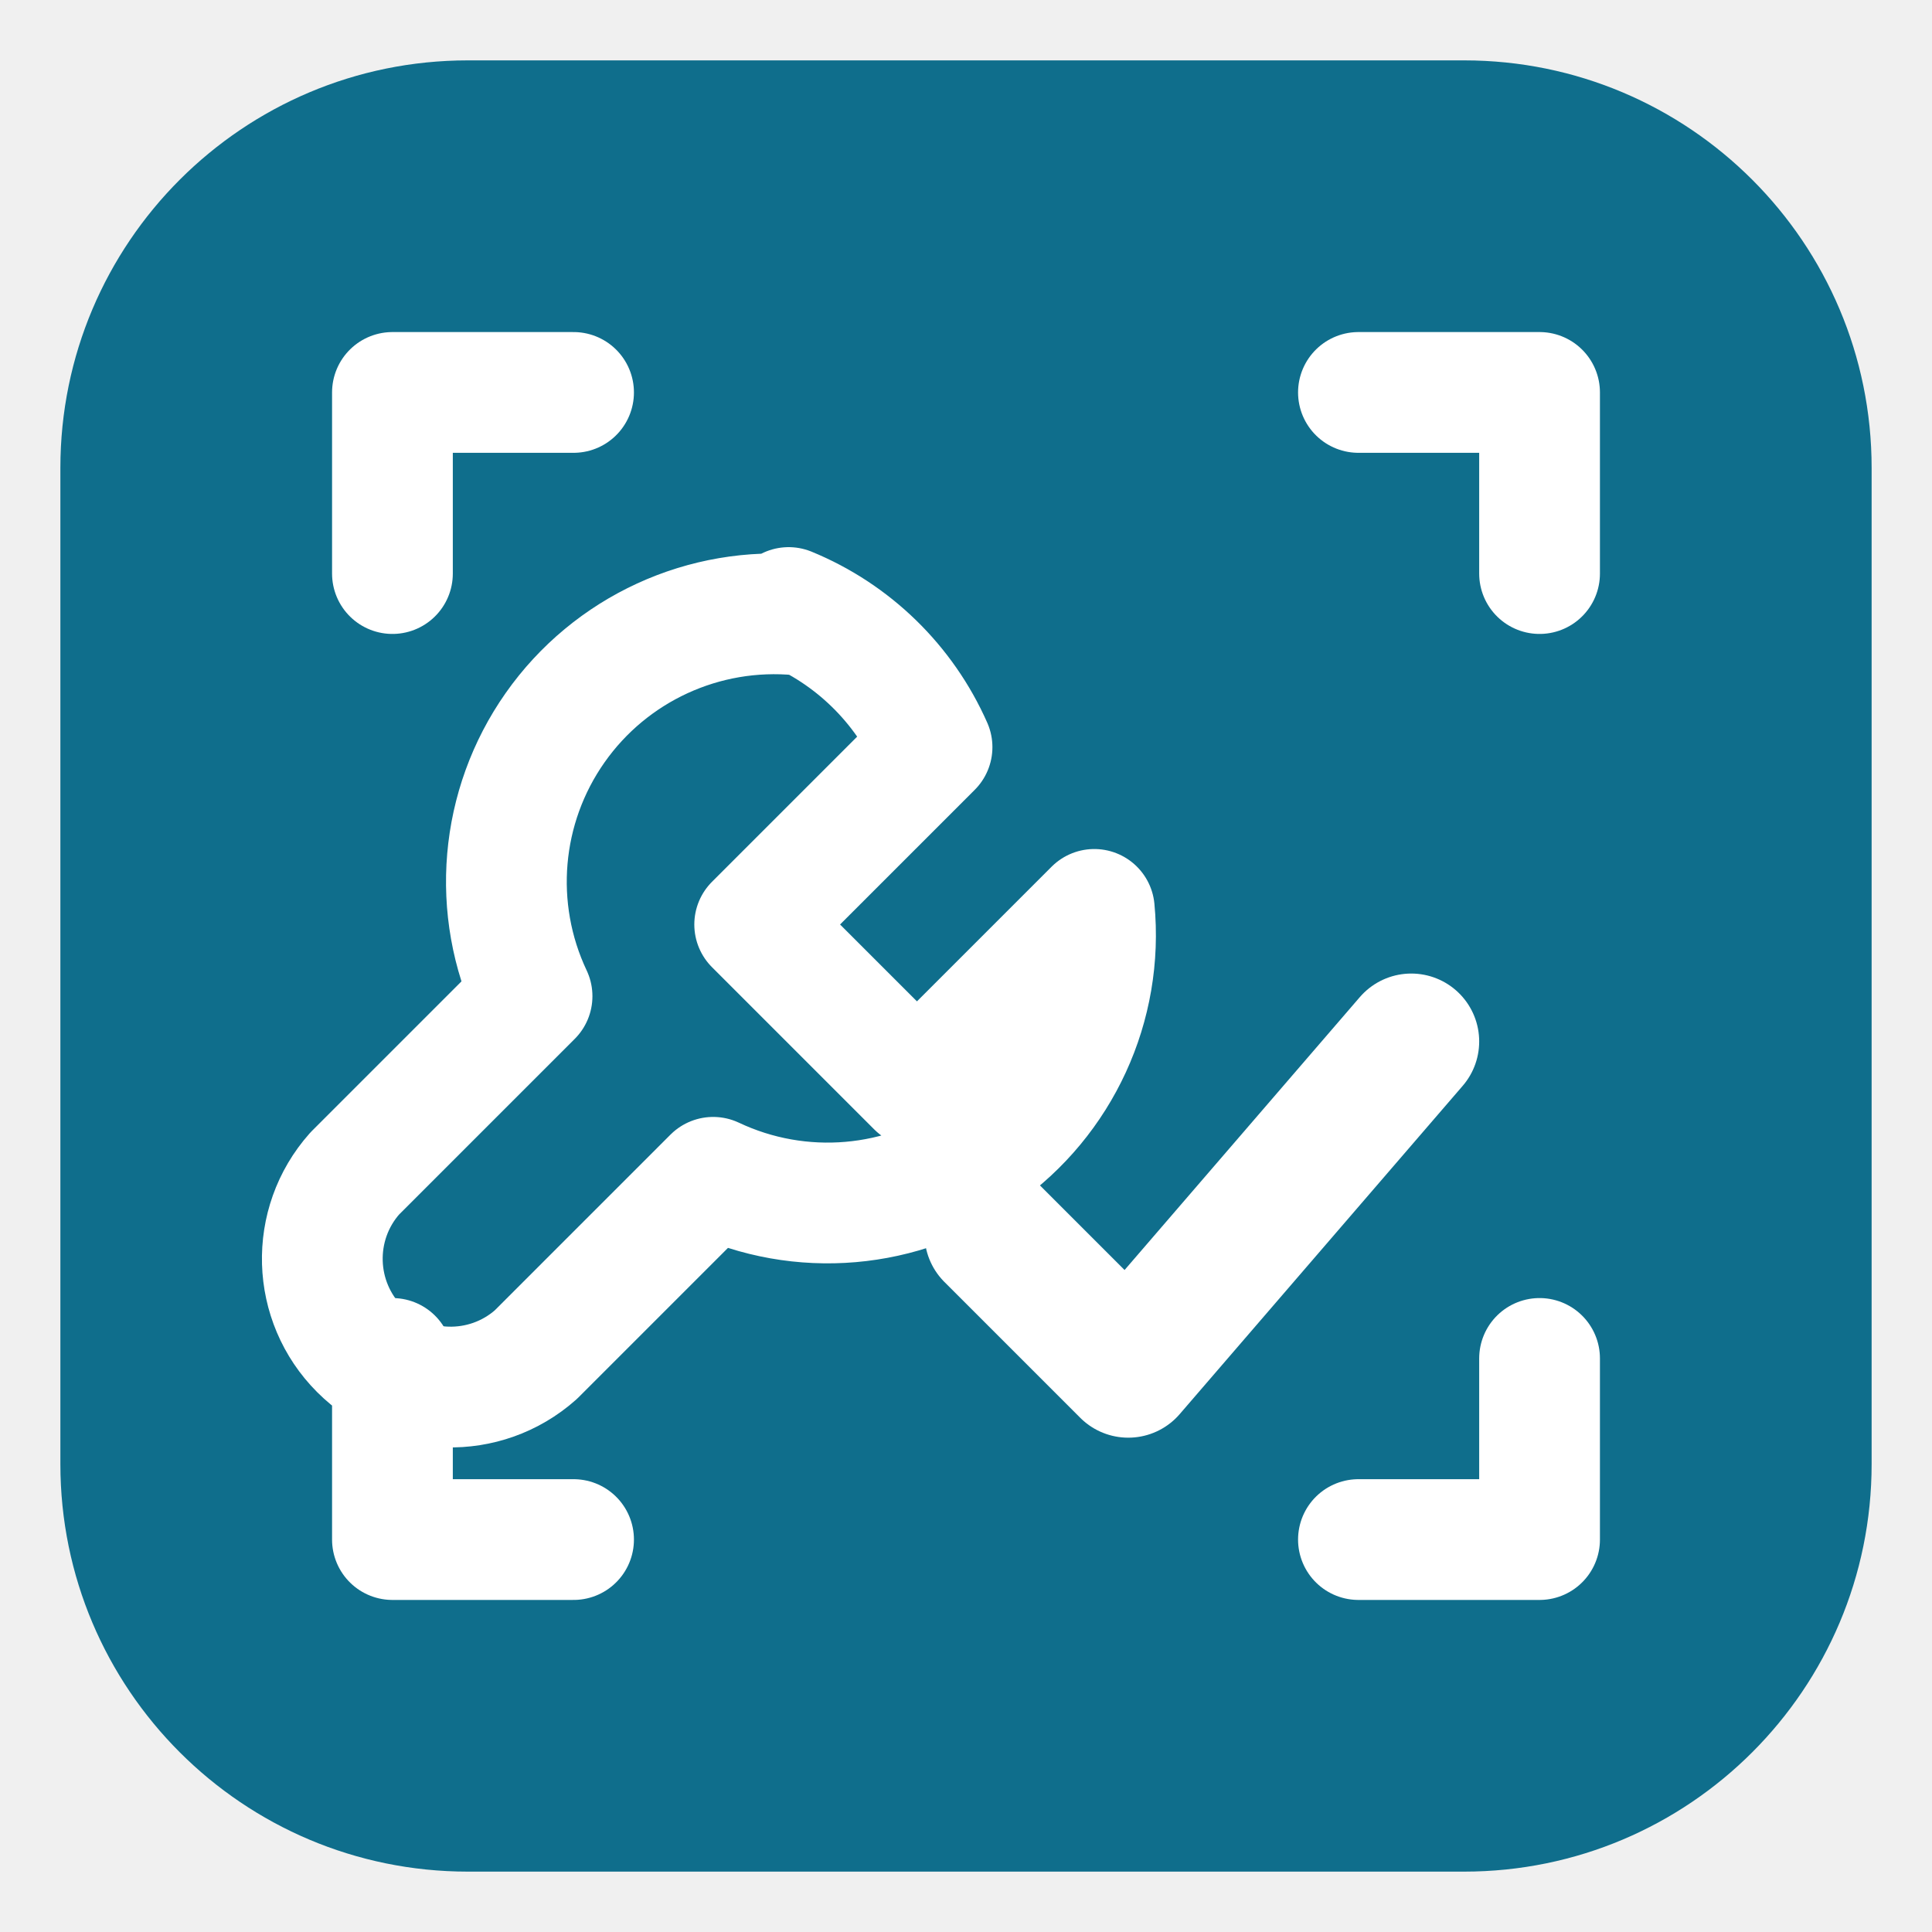
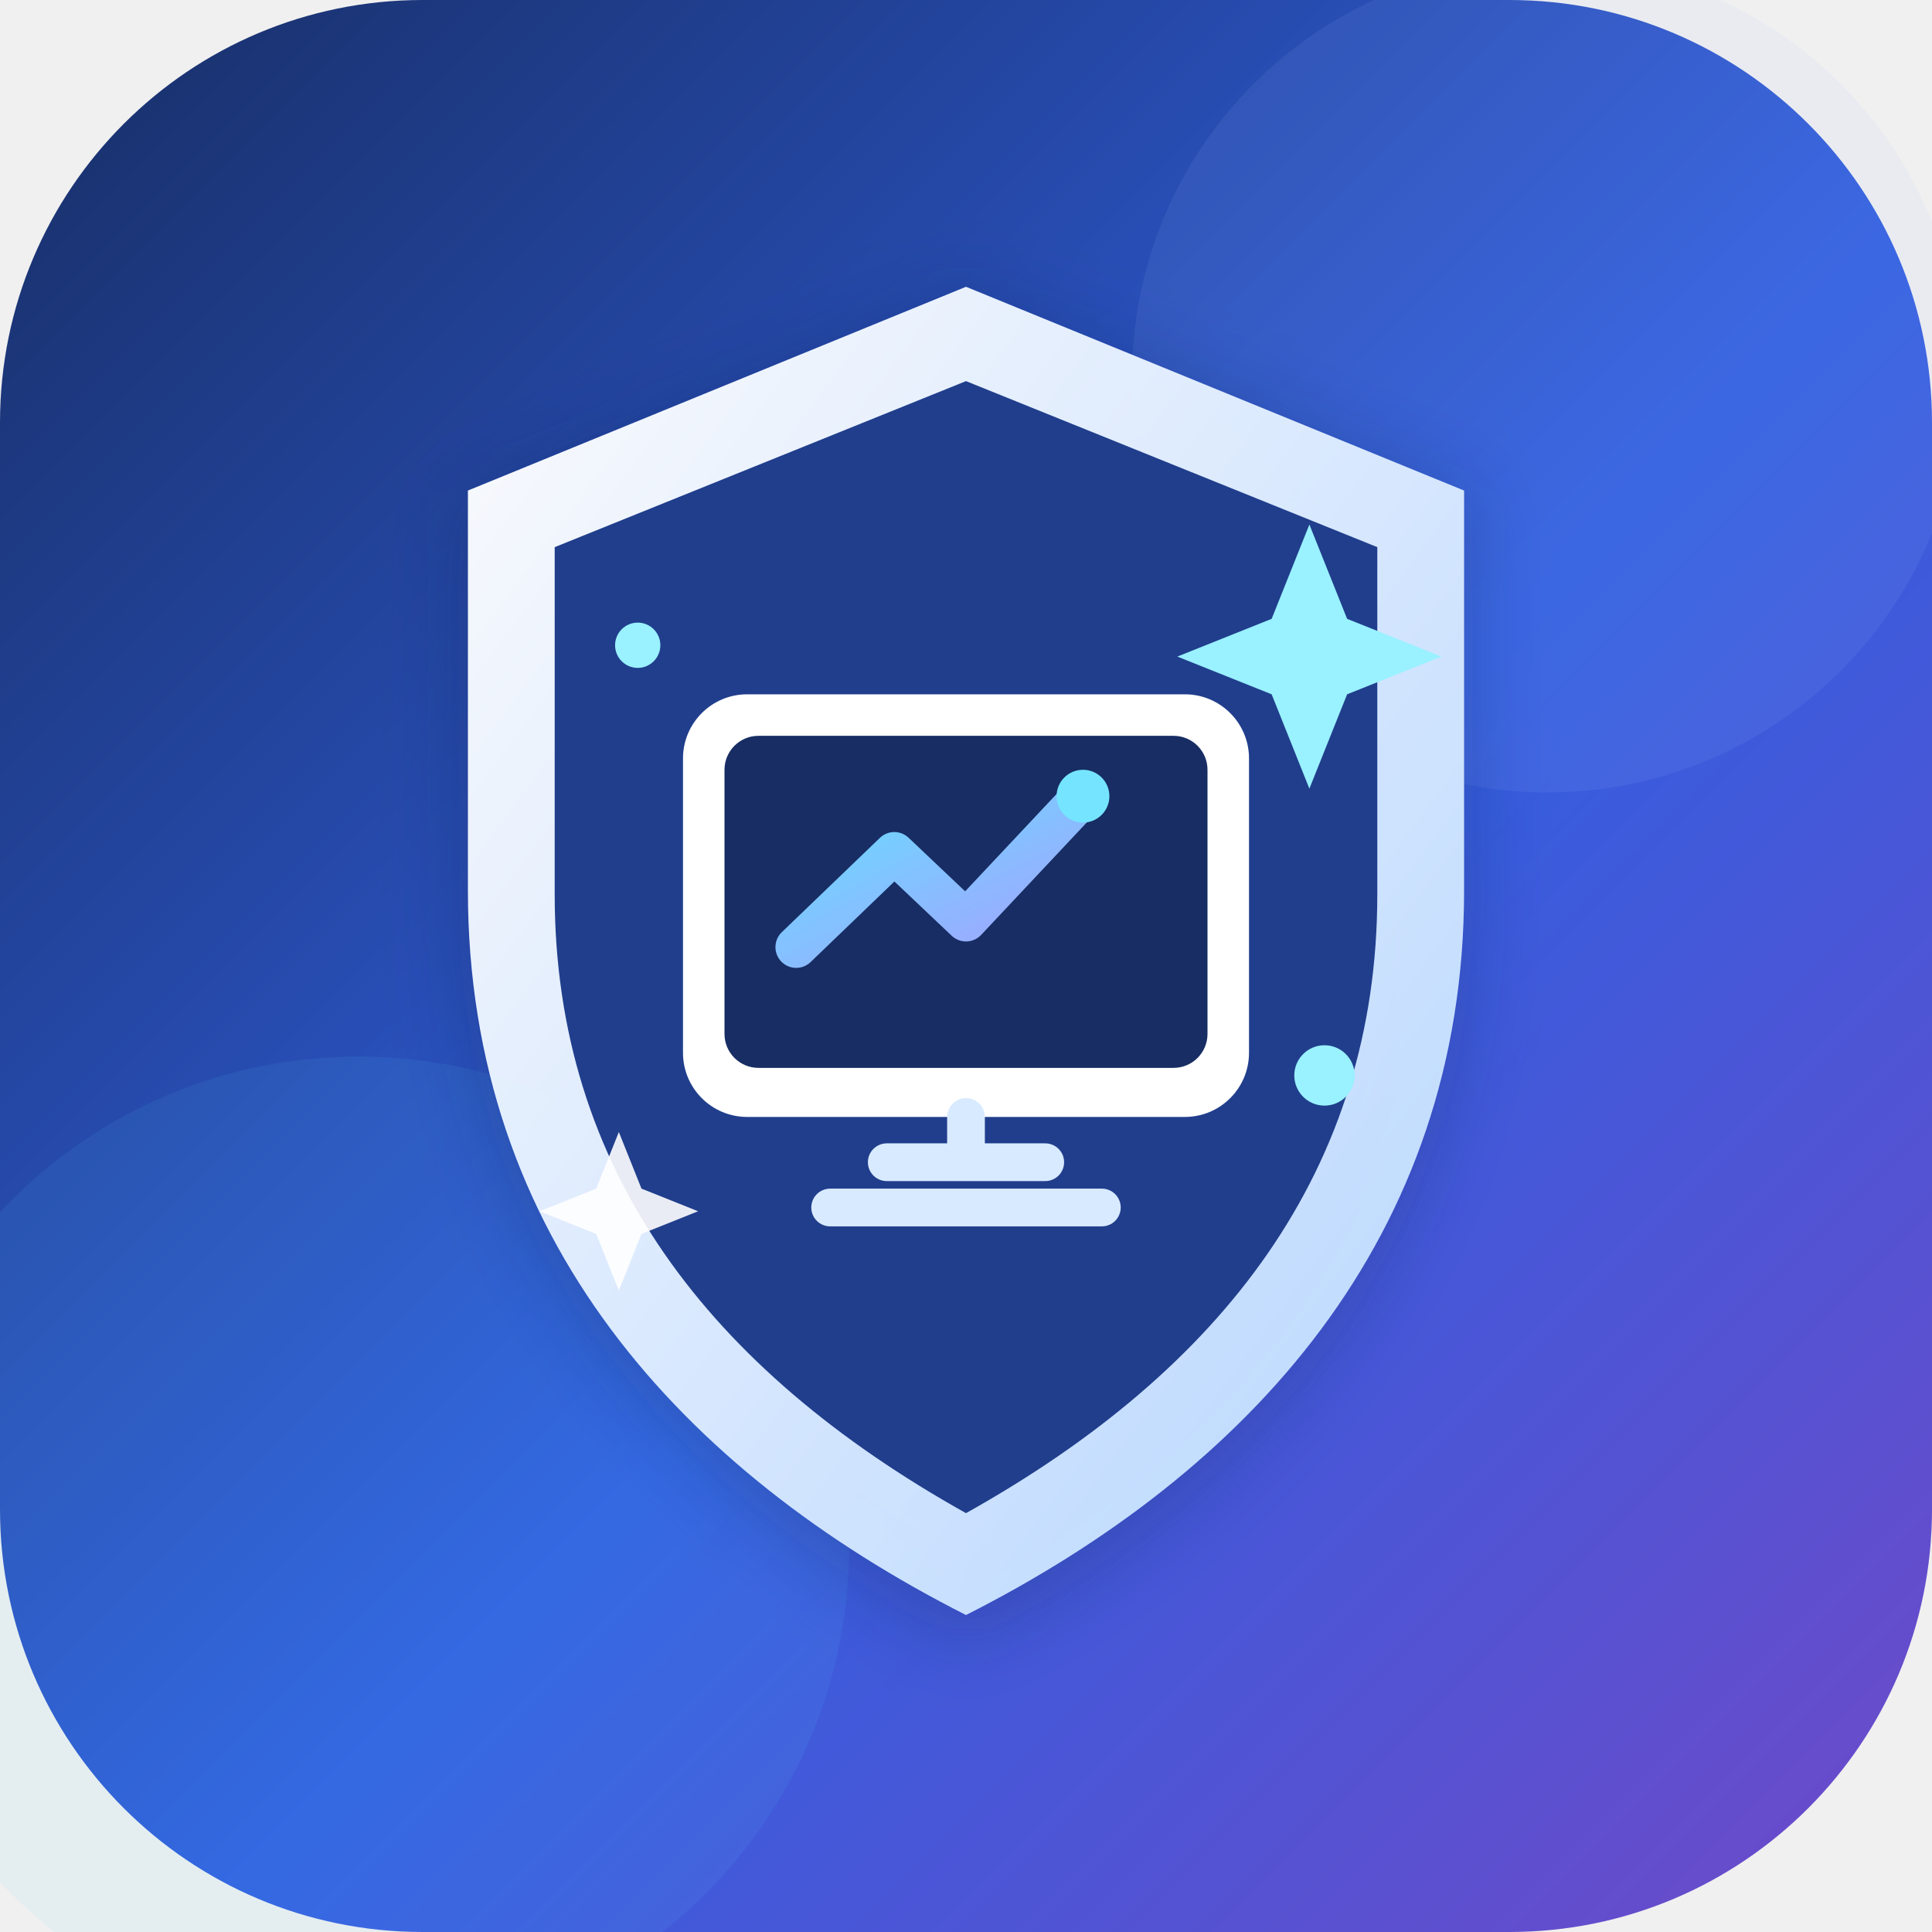
- <svg xmlns="http://www.w3.org/2000/svg" viewBox="0 0 1024 1024" role="img" aria-labelledby="title">
-   <rect x="32" y="32" width="960" height="960" rx="216" fill="#0F6E8C" />
-   <g fill="none" stroke="#FFFFFF" stroke-width="64" stroke-linecap="round" stroke-linejoin="round">
-     <path d="M304 208H208v96M720 208h96v96M208 720v96h96M816 720v96h-96" />
-     <path d="M424 326a142 142 0 0 0-142 202l-94 94a68 68 0 0 0 96 96l94-94a142 142 0 0 0 202-142l-94 94-86-86 94-94a142 142 0 0 0-76-74Z" />
-     <path d="m526 654 72 72 150-174" stroke-width="72" />
-   </g>
+ <svg xmlns="http://www.w3.org/2000/svg" font-family="-apple-system-body, ui-sans-serif, -apple-system, system-ui, &quot;Segoe UI&quot;, Helvetica, &quot;Apple Color Emoji&quot;, Arial, sans-serif, &quot;Segoe UI Emoji&quot;, &quot;Segoe UI Symbol&quot;" font-weight="400" data-d-component="svg" fill="currentColor" height="100%" style="color:rgb(13, 13, 13)" viewBox="0 0 512 512" width="100%">
+   <defs>
+     <linearGradient id="bg" x1="0" y1="0" x2="1" y2="1">
+       <stop offset="0" stop-color="#172D63" />
+       <stop offset="0.55" stop-color="#315FE0" />
+       <stop offset="1" stop-color="#7049C8" />
+     </linearGradient>
+     <linearGradient id="shield" x1="0" y1="0" x2="1" y2="1">
+       <stop offset="0" stop-color="#FFFFFF" />
+       <stop offset="1" stop-color="#B9D8FF" />
+     </linearGradient>
+     <linearGradient id="screen" x1="0" y1="0" x2="1" y2="1">
+       <stop offset="0" stop-color="#65DFFF" />
+       <stop offset="1" stop-color="#A5A1FF" />
+     </linearGradient>
+     <filter id="shadow">
+       <feGaussianBlur stdDeviation="10" />
+     </filter>
+   </defs>
+   <rect width="512" height="512" rx="112" fill="url(#bg)" />
+   <circle cx="410" cy="100" r="110" fill="#A4BFFF" opacity=".09" />
+   <circle cx="95" cy="410" r="130" fill="#54DFFF" opacity=".08" />
+   <path d="M256 77 L390 132 V239 C390 333 330 398 256 435 C182 398 122 333 122 239 V132 Z" fill="#071A4C" opacity=".24" filter="url(#shadow)" />
+   <path d="M256 76 L388 130 V236 C388 328 331 390 256 428 C181 390 124 328 124 236 V130 Z" fill="url(#shield)" opacity=".98" />
+   <path d="M256 101 L365 145 V237 C365 310 324 363 256 401 C188 363 147 310 147 237 V145 Z" fill="#203E8C" />
+   <rect x="181" y="184" width="150" height="112" rx="17" fill="#FFFFFF" />
+   <rect x="192" y="195" width="128" height="88" rx="9" fill="#172D63" />
+   <path d="M211 251 L237 226 L256 244 L287 211" stroke="url(#screen)" stroke-width="11" fill="none" stroke-linecap="round" stroke-linejoin="round" />
+   <circle cx="287" cy="211" r="7" fill="#75E5FF" />
+   <path d="M235 308 H277 M256 296 V308 M220 320 H292" stroke="#D8EAFF" stroke-width="10" stroke-linecap="round" />
+   <path d="M347 139 L357 164 L382 174 L357 184 L347 209 L337 184 L312 174 L337 164 Z" fill="#9AF1FF" />
+   <path d="M164 300 L170 315 L185 321 L170 327 L164 342 L158 327 L143 321 L158 315 Z" fill="#FFFFFF" opacity=".9" />
+   <circle cx="351" cy="285" r="8" fill="#9AF1FF" />
+   <circle cx="169" cy="171" r="6" fill="#9AF1FF" />
</svg>
